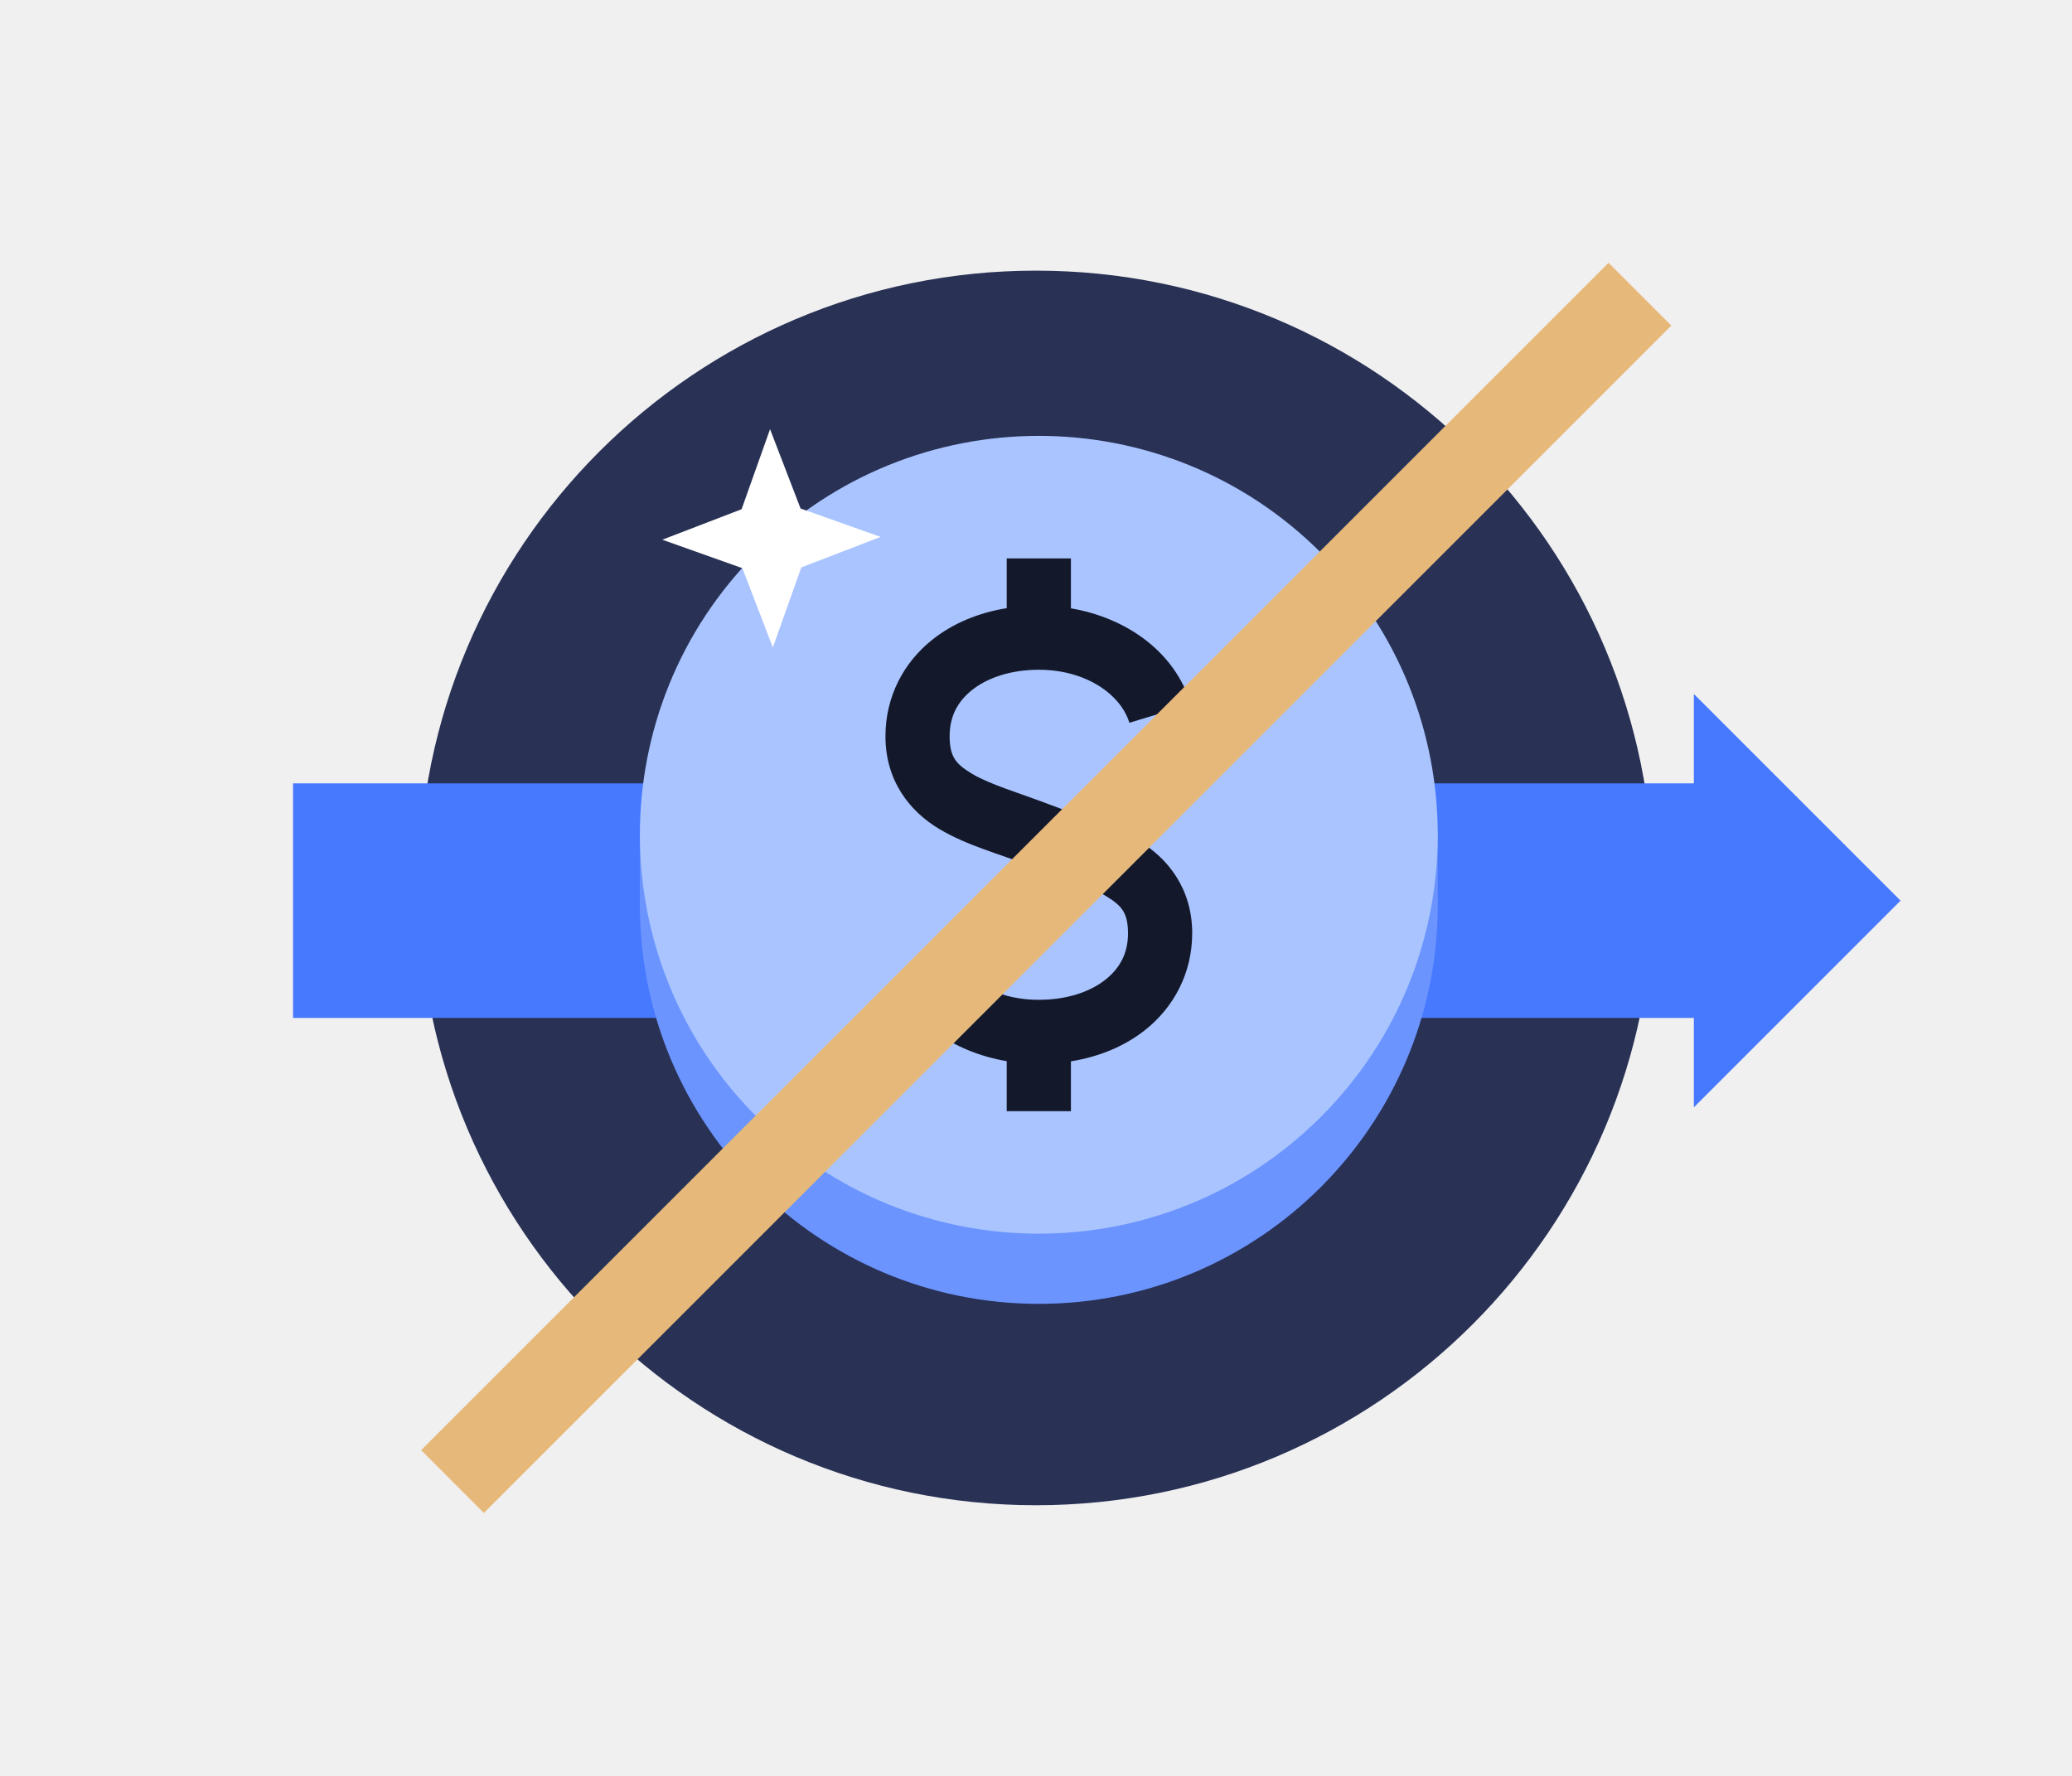
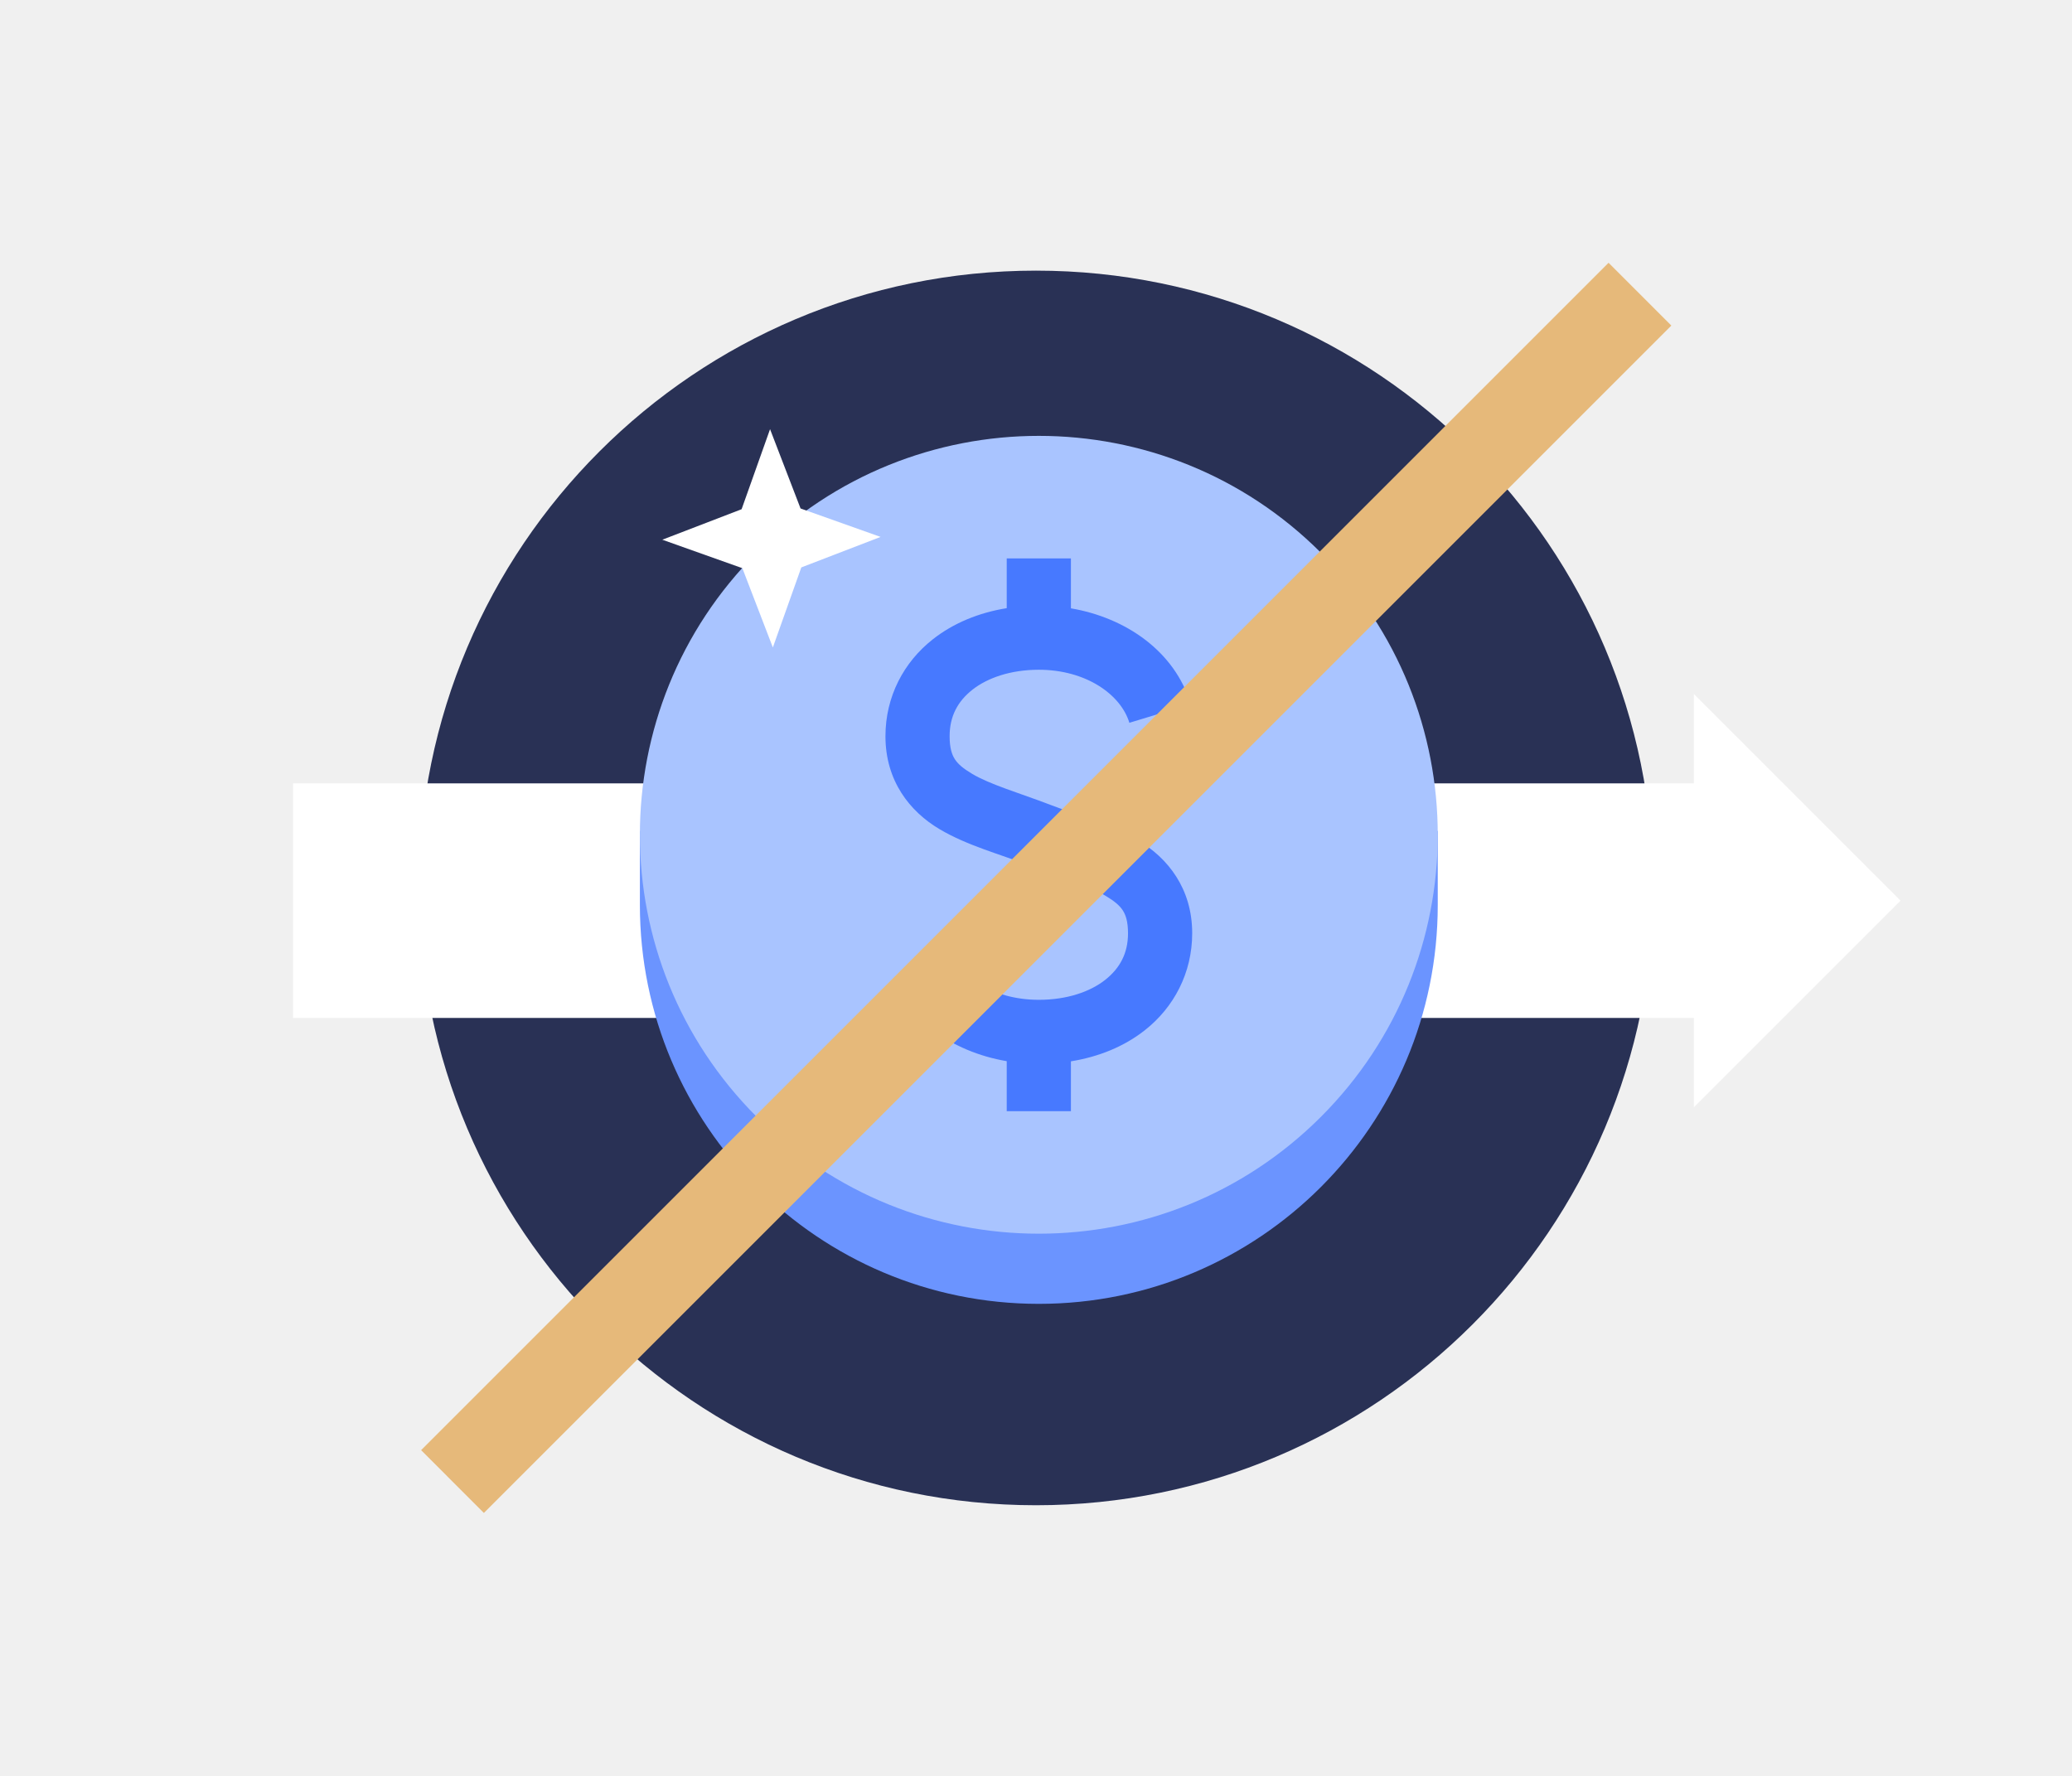
<svg xmlns="http://www.w3.org/2000/svg" width="280" height="240" viewBox="0 0 280 240" fill="none">
  <circle cx="139.999" cy="120" r="83.425" fill="#293155" />
-   <path d="M240.234 105.868L240.234 137.568L39.602 137.568L39.602 105.868L240.234 105.868Z" fill="#4779FF" />
+   <path d="M240.234 105.868L240.234 137.568L39.602 137.568L39.602 105.868L240.234 105.868Z" fill="white" />
  <path d="M194.291 122.298C194.291 152.072 170.154 176.208 140.381 176.208C110.607 176.208 86.471 152.072 86.471 122.298V112.297H194.291V122.298Z" fill="#6B94FF" />
  <path d="M178.501 150.936C157.448 171.989 123.314 171.989 102.261 150.936C81.207 129.882 81.207 95.749 102.261 74.695C123.314 53.642 157.448 53.642 178.501 74.695C199.554 95.749 199.554 129.882 178.501 150.936Z" fill="#A9C4FF" />
-   <path d="M149.358 132.418C147.323 134.025 144.203 135.119 140.381 135.119C134.024 135.119 129.323 131.794 128.153 127.987L128.143 127.952L119.842 130.459C121.997 137.585 128.59 142.148 136.044 143.411V150.169H144.718V143.432C148.469 142.829 151.921 141.433 154.724 139.217L154.723 139.216C158.617 136.15 161.107 131.503 161.107 126.123C161.107 120.083 157.81 115.947 153.796 113.575C151.883 112.439 149.822 111.596 147.82 110.864C145.703 110.091 143.902 109.523 141.939 108.768L141.938 108.767L140.372 108.182C138.802 107.61 137.242 107.075 135.925 106.592C134.076 105.912 132.556 105.283 131.384 104.589C130.142 103.85 129.452 103.251 129.031 102.599C128.632 101.98 128.328 101.087 128.328 99.491C128.328 96.812 129.412 94.785 131.401 93.215C133.44 91.611 136.563 90.512 140.381 90.512C146.752 90.512 151.463 93.859 152.619 97.68L160.917 95.161C158.758 88.041 152.168 83.481 144.718 82.213V75.462H136.044V82.19C132.293 82.795 128.843 84.197 126.043 86.41C122.147 89.475 119.656 94.116 119.656 99.499C119.656 105.54 122.952 109.674 126.962 112.054C128.877 113.19 130.939 114.034 132.942 114.767C135.052 115.539 136.864 116.114 138.819 116.87L138.825 116.871C140.895 117.666 143.081 118.402 144.837 119.047C146.685 119.726 148.204 120.354 149.376 121.048C150.62 121.787 151.31 122.386 151.732 123.039C152.131 123.657 152.434 124.548 152.434 126.139C152.434 128.816 151.352 130.837 149.358 132.418Z" fill="#13182A" />
+   <path d="M149.358 132.418C147.323 134.025 144.203 135.119 140.381 135.119C134.024 135.119 129.323 131.794 128.153 127.987L128.143 127.952L119.842 130.459C121.997 137.585 128.59 142.148 136.044 143.411V150.169H144.718V143.432C148.469 142.829 151.921 141.433 154.724 139.217L154.723 139.216C158.617 136.15 161.107 131.503 161.107 126.123C161.107 120.083 157.81 115.947 153.796 113.575C151.883 112.439 149.822 111.596 147.82 110.864C145.703 110.091 143.902 109.523 141.939 108.768L141.938 108.767L140.372 108.182C138.802 107.61 137.242 107.075 135.925 106.592C134.076 105.912 132.556 105.283 131.384 104.589C130.142 103.85 129.452 103.251 129.031 102.599C128.632 101.98 128.328 101.087 128.328 99.491C128.328 96.812 129.412 94.785 131.401 93.215C133.44 91.611 136.563 90.512 140.381 90.512C146.752 90.512 151.463 93.859 152.619 97.68L160.917 95.161C158.758 88.041 152.168 83.481 144.718 82.213V75.462H136.044V82.19C132.293 82.795 128.843 84.197 126.043 86.41C122.147 89.475 119.656 94.116 119.656 99.499C119.656 105.54 122.952 109.674 126.962 112.054C128.877 113.19 130.939 114.034 132.942 114.767C135.052 115.539 136.864 116.114 138.819 116.87L138.825 116.871C140.895 117.666 143.081 118.402 144.837 119.047C146.685 119.726 148.204 120.354 149.376 121.048C150.62 121.787 151.31 122.386 151.732 123.039C152.131 123.657 152.434 124.548 152.434 126.139C152.434 128.816 151.352 130.837 149.358 132.418Z" fill="#4779FF" />
  <rect x="111" y="118" width="20.5" height="19.568" fill="#A9C4FF" />
  <path d="M225.858 43.998L65.391 204.466L56.906 195.98L217.373 35.514L225.858 43.998Z" fill="#E6B97A" />
-   <path d="M228.898 93.783L256.833 121.718L228.898 149.653V93.783Z" fill="#4779FF" />
+   <path d="M228.898 93.783L256.833 121.718L228.898 149.653V93.783Z" fill="white" />
  <path d="M104.061 58.001L108.183 68.716L118.999 72.561L108.285 76.683L104.439 87.499L100.318 76.785L89.501 72.939L100.216 68.818L104.061 58.001Z" fill="white" />
</svg>
